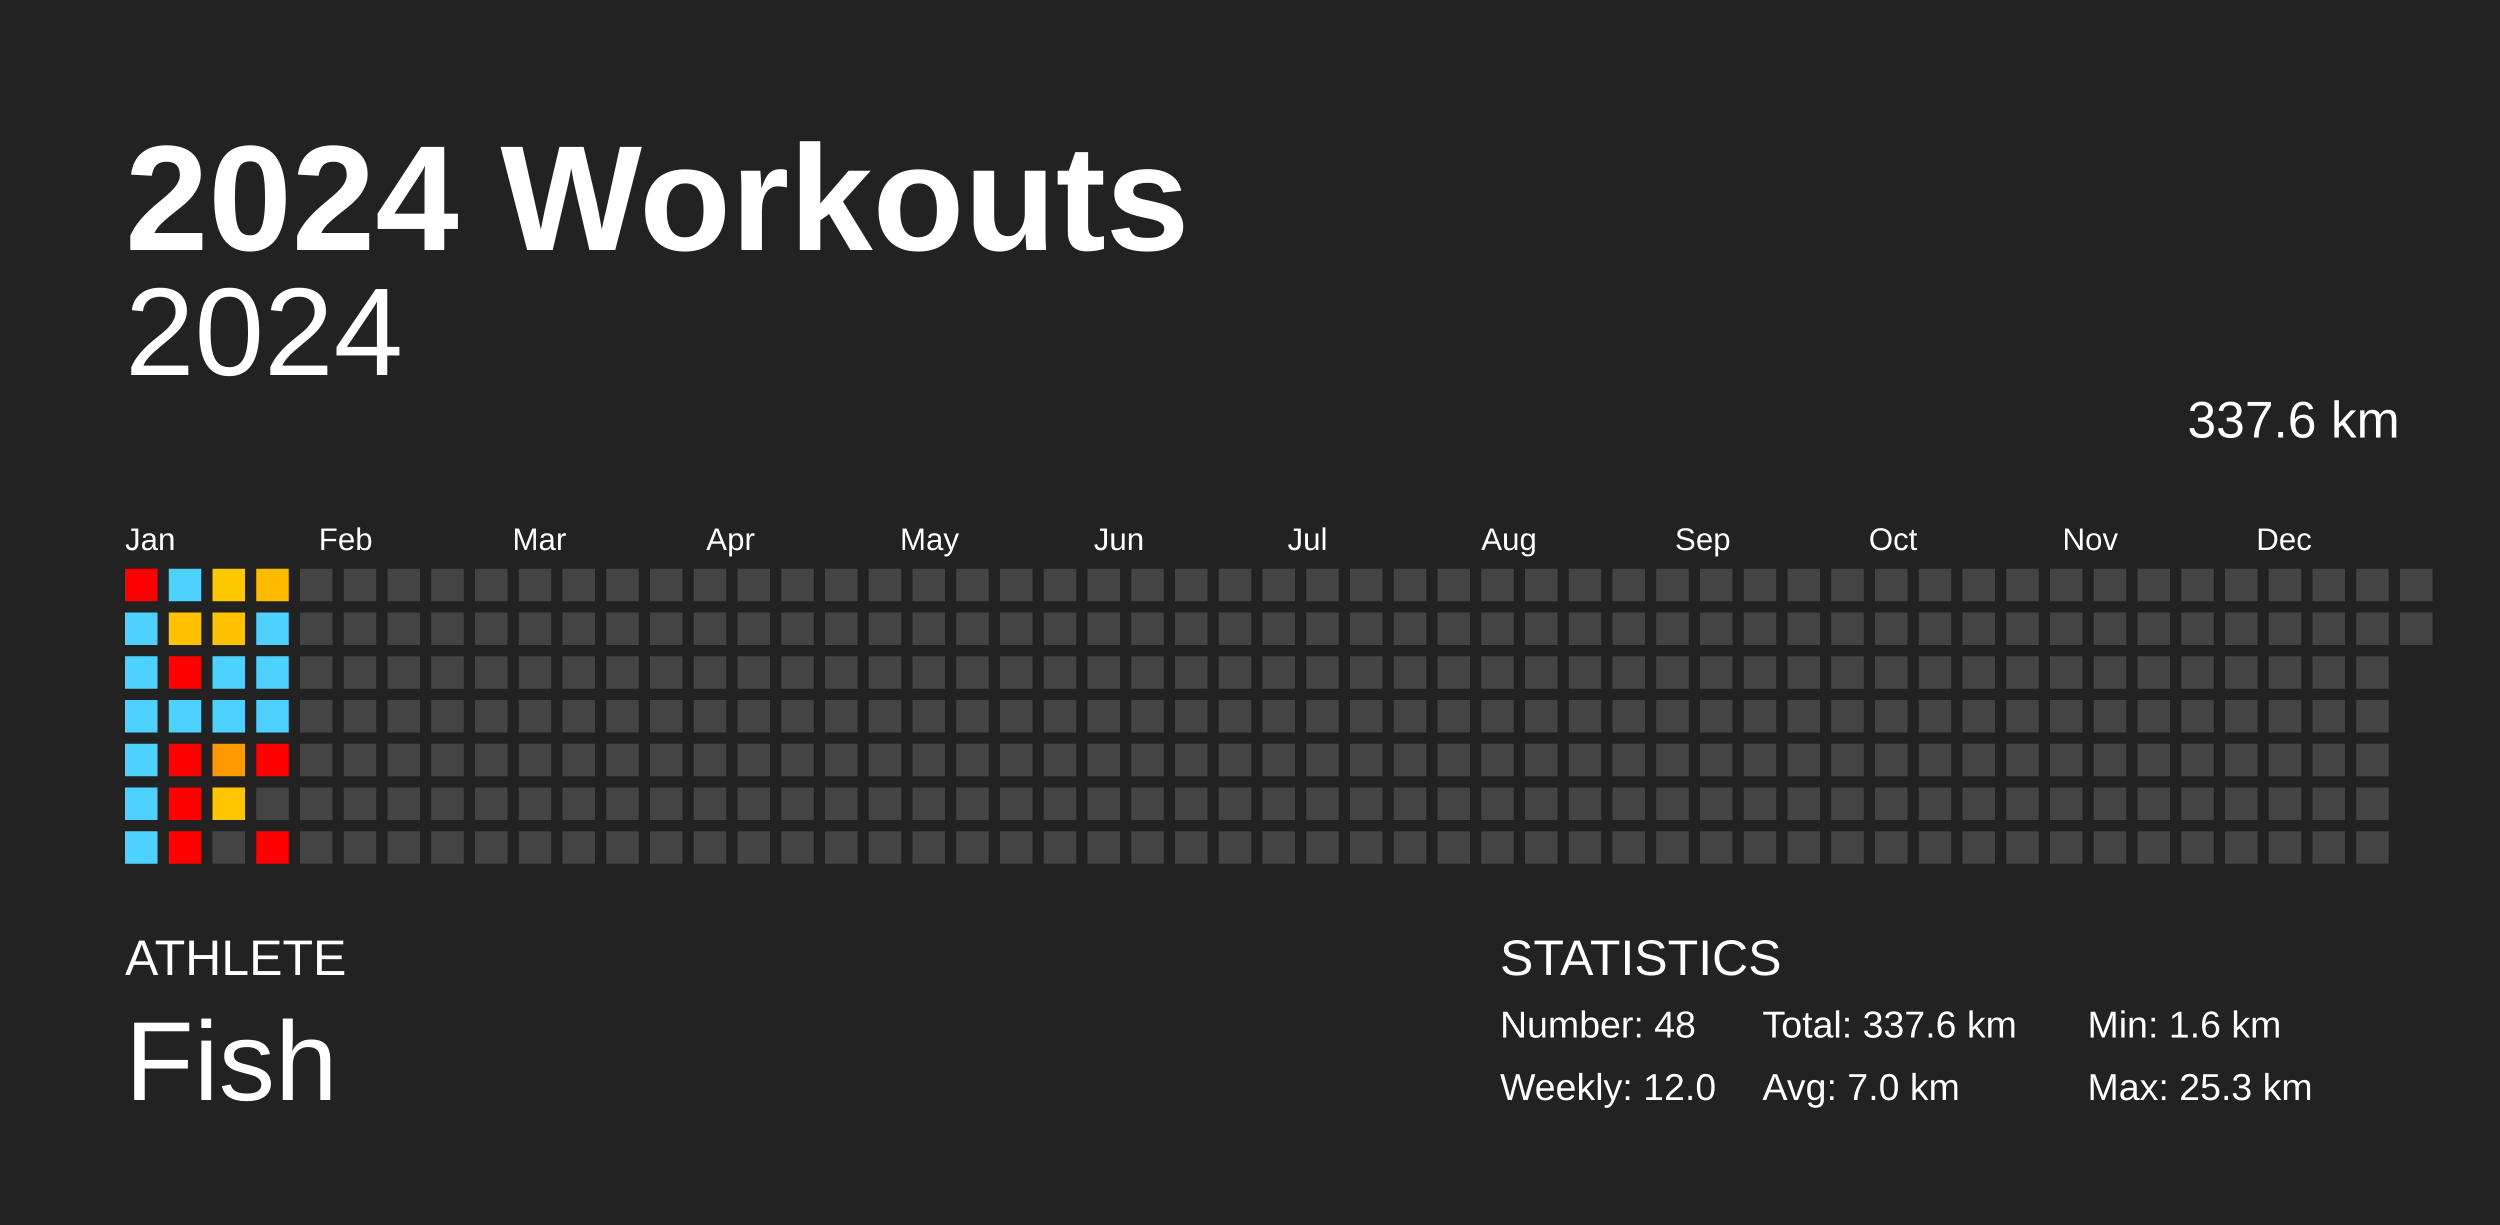
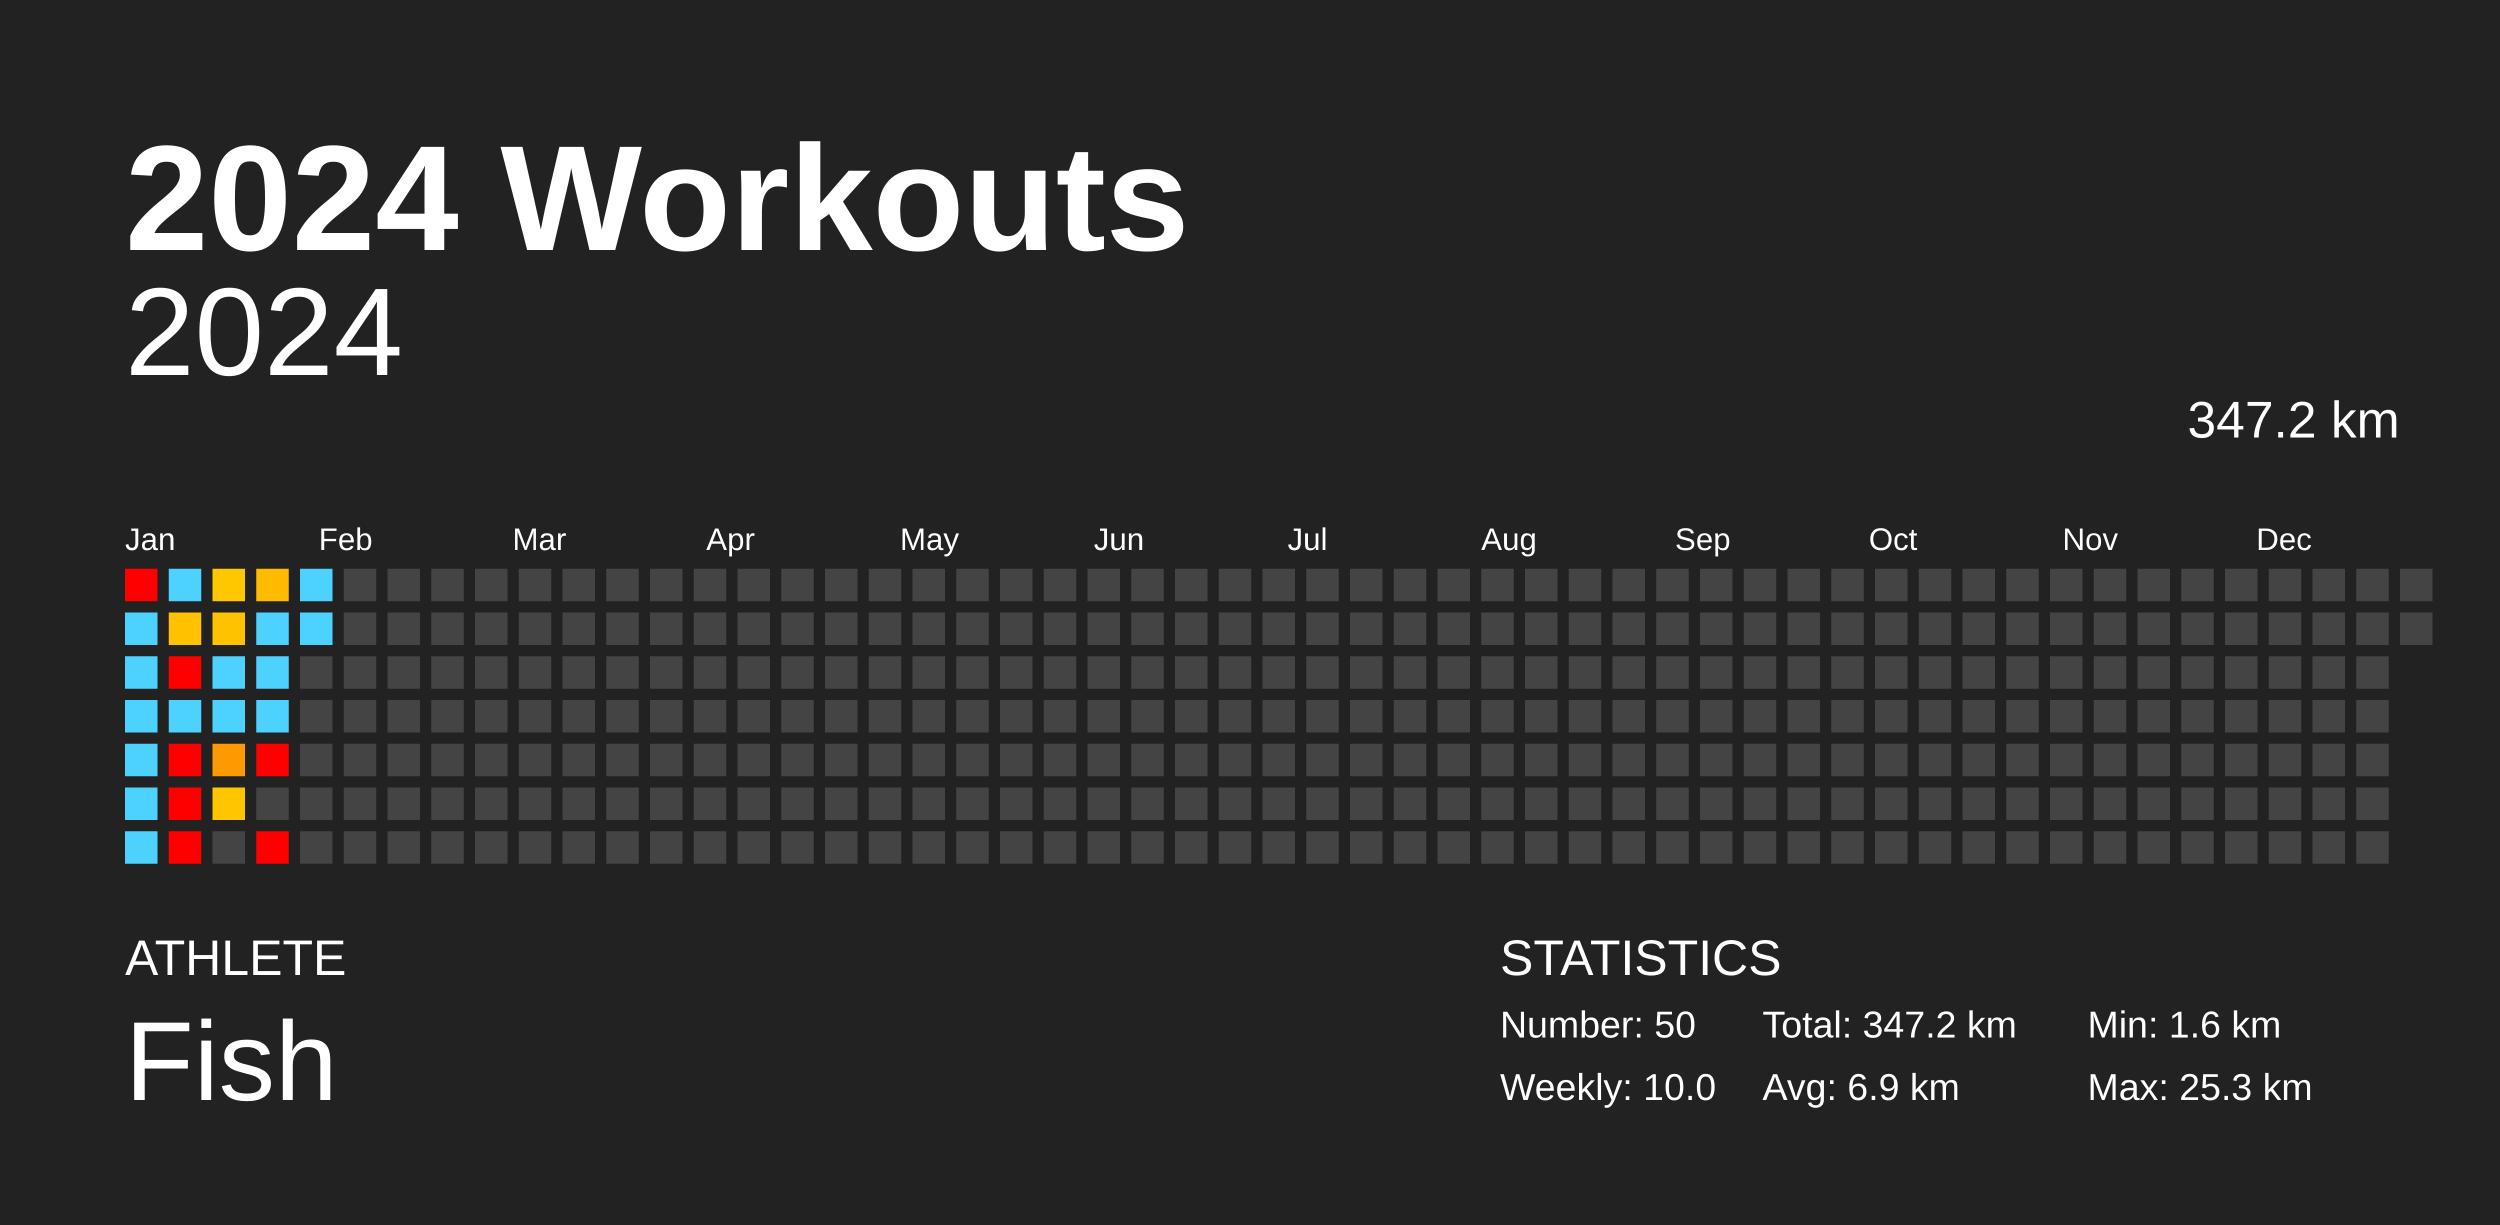
<svg xmlns="http://www.w3.org/2000/svg" baseProfile="full" height="98mm" version="1.1" viewBox="0,0,200,98" width="200mm">
  <defs />
  <rect fill="#222222" height="98" width="200" x="0" y="0" />
  <text fill="#FFFFFF" style="font-size:12px; font-family:Arial; font-weight:bold;" x="10" y="20">2024 Workouts</text>
  <text fill="#FFFFFF" style="font-size:4px; font-family:Arial" x="10" y="78">ATHLETE</text>
  <text fill="#FFFFFF" style="font-size:9px; font-family:Arial" x="10" y="88">Fish</text>
  <text fill="#FFFFFF" style="font-size:4px; font-family:Arial" x="120" y="78">STATISTICS</text>
-   <text fill="#FFFFFF" style="font-size:3px; font-family:Arial" x="120" y="83">Number: 48</text>
-   <text fill="#FFFFFF" style="font-size:3px; font-family:Arial" x="120" y="88">Weekly: 12.0</text>
-   <text fill="#FFFFFF" style="font-size:3px; font-family:Arial" x="141" y="83">Total: 337.6 km</text>
-   <text fill="#FFFFFF" style="font-size:3px; font-family:Arial" x="141" y="88">Avg: 7.0 km</text>
+   <text fill="#FFFFFF" style="font-size:3px; font-family:Arial" x="120" y="83">Number: 50</text>
+   <text fill="#FFFFFF" style="font-size:3px; font-family:Arial" x="120" y="88">Weekly: 10.0</text>
+   <text fill="#FFFFFF" style="font-size:3px; font-family:Arial" x="141" y="83">Total: 347.2 km</text>
+   <text fill="#FFFFFF" style="font-size:3px; font-family:Arial" x="141" y="88">Avg: 6.9 km</text>
  <text fill="#FFFFFF" style="font-size:3px; font-family:Arial" x="167" y="83">Min: 1.6 km</text>
  <text fill="#FFFFFF" style="font-size:3px; font-family:Arial" x="167" y="88">Max: 25.3 km</text>
  <text alignment-baseline="hanging" fill="#FFFFFF" style="font-size:10.0px; font-family:Arial;" x="10" y="30">2024</text>
-   <text alignment-baseline="hanging" fill="#FFFFFF" style="font-size:4.125px; font-family:Arial;" x="175" y="35">337.6 km</text>
+   <text alignment-baseline="hanging" fill="#FFFFFF" style="font-size:4.125px; font-family:Arial;" x="175" y="35">347.2 km</text>
  <text fill="#FFFFFF" style="font-size:2.5px; font-family:Arial" x="10.0" y="44">Jan</text>
  <text fill="#FFFFFF" style="font-size:2.5px; font-family:Arial" x="25.5" y="44">Feb</text>
  <text fill="#FFFFFF" style="font-size:2.5px; font-family:Arial" x="41.0" y="44">Mar</text>
  <text fill="#FFFFFF" style="font-size:2.5px; font-family:Arial" x="56.5" y="44">Apr</text>
  <text fill="#FFFFFF" style="font-size:2.5px; font-family:Arial" x="72.0" y="44">May</text>
  <text fill="#FFFFFF" style="font-size:2.5px; font-family:Arial" x="87.5" y="44">Jun</text>
  <text fill="#FFFFFF" style="font-size:2.5px; font-family:Arial" x="103.0" y="44">Jul</text>
  <text fill="#FFFFFF" style="font-size:2.5px; font-family:Arial" x="118.5" y="44">Aug</text>
  <text fill="#FFFFFF" style="font-size:2.5px; font-family:Arial" x="134.0" y="44">Sep</text>
  <text fill="#FFFFFF" style="font-size:2.5px; font-family:Arial" x="149.5" y="44">Oct</text>
  <text fill="#FFFFFF" style="font-size:2.5px; font-family:Arial" x="165.0" y="44">Nov</text>
  <text fill="#FFFFFF" style="font-size:2.5px; font-family:Arial" x="180.5" y="44">Dec</text>
  <rect fill="red" height="2.6" width="2.6" x="10.0" y="45.5" />
  <rect fill="#4dd2ff" height="2.6" width="2.6" x="10.0" y="49.0" />
  <rect fill="#4dd2ff" height="2.6" width="2.6" x="10.0" y="52.5" />
  <rect fill="#4dd2ff" height="2.6" width="2.6" x="10.0" y="56.0" />
  <rect fill="#4dd2ff" height="2.6" width="2.6" x="10.0" y="59.5" />
  <rect fill="#4dd2ff" height="2.6" width="2.6" x="10.0" y="63.0" />
  <rect fill="#4dd2ff" height="2.6" width="2.6" x="10.0" y="66.5" />
  <rect fill="#4dd2ff" height="2.6" width="2.6" x="13.5" y="45.5" />
  <rect fill="#ffc100" height="2.6" width="2.6" x="13.5" y="49.0" />
  <rect fill="red" height="2.6" width="2.6" x="13.5" y="52.5" />
  <rect fill="#4dd2ff" height="2.6" width="2.6" x="13.5" y="56.0" />
  <rect fill="red" height="2.6" width="2.6" x="13.5" y="59.5" />
  <rect fill="red" height="2.6" width="2.6" x="13.5" y="63.0" />
  <rect fill="red" height="2.6" width="2.6" x="13.5" y="66.5" />
  <rect fill="#ffc700" height="2.6" width="2.6" x="17.0" y="45.5" />
  <rect fill="#ffc200" height="2.6" width="2.6" x="17.0" y="49.0" />
  <rect fill="#4dd2ff" height="2.6" width="2.6" x="17.0" y="52.5" />
  <rect fill="#4dd2ff" height="2.6" width="2.6" x="17.0" y="56.0" />
  <rect fill="#ff9900" height="2.6" width="2.6" x="17.0" y="59.5" />
  <rect fill="#ffc600" height="2.6" width="2.6" x="17.0" y="63.0" />
  <rect fill="#444444" height="2.6" width="2.6" x="17.0" y="66.5" />
  <rect fill="#ffbb00" height="2.6" width="2.6" x="20.5" y="45.5" />
  <rect fill="#4dd2ff" height="2.6" width="2.6" x="20.5" y="49.0" />
  <rect fill="#4dd2ff" height="2.6" width="2.6" x="20.5" y="52.5" />
  <rect fill="#4dd2ff" height="2.6" width="2.6" x="20.5" y="56.0" />
  <rect fill="red" height="2.6" width="2.6" x="20.5" y="59.5" />
  <rect fill="#444444" height="2.6" width="2.6" x="20.5" y="63.0" />
  <rect fill="red" height="2.6" width="2.6" x="20.5" y="66.5" />
-   <rect fill="#444444" height="2.6" width="2.6" x="24.0" y="45.5" />
-   <rect fill="#444444" height="2.6" width="2.6" x="24.0" y="49.0" />
+   <rect fill="#4dd2ff" height="2.6" width="2.6" x="24.0" y="45.5" />
+   <rect fill="#4dd2ff" height="2.6" width="2.6" x="24.0" y="49.0" />
  <rect fill="#444444" height="2.6" width="2.6" x="24.0" y="52.5" />
  <rect fill="#444444" height="2.6" width="2.6" x="24.0" y="56.0" />
  <rect fill="#444444" height="2.6" width="2.6" x="24.0" y="59.5" />
  <rect fill="#444444" height="2.6" width="2.6" x="24.0" y="63.0" />
  <rect fill="#444444" height="2.6" width="2.6" x="24.0" y="66.5" />
  <rect fill="#444444" height="2.6" width="2.6" x="27.5" y="45.5" />
  <rect fill="#444444" height="2.6" width="2.6" x="27.5" y="49.0" />
  <rect fill="#444444" height="2.6" width="2.6" x="27.5" y="52.5" />
  <rect fill="#444444" height="2.6" width="2.6" x="27.5" y="56.0" />
  <rect fill="#444444" height="2.6" width="2.6" x="27.5" y="59.5" />
  <rect fill="#444444" height="2.6" width="2.6" x="27.5" y="63.0" />
  <rect fill="#444444" height="2.6" width="2.6" x="27.5" y="66.5" />
  <rect fill="#444444" height="2.6" width="2.6" x="31.0" y="45.5" />
  <rect fill="#444444" height="2.6" width="2.6" x="31.0" y="49.0" />
  <rect fill="#444444" height="2.6" width="2.6" x="31.0" y="52.5" />
  <rect fill="#444444" height="2.6" width="2.6" x="31.0" y="56.0" />
  <rect fill="#444444" height="2.6" width="2.6" x="31.0" y="59.5" />
  <rect fill="#444444" height="2.6" width="2.6" x="31.0" y="63.0" />
  <rect fill="#444444" height="2.6" width="2.6" x="31.0" y="66.5" />
  <rect fill="#444444" height="2.6" width="2.6" x="34.5" y="45.5" />
  <rect fill="#444444" height="2.6" width="2.6" x="34.5" y="49.0" />
  <rect fill="#444444" height="2.6" width="2.6" x="34.5" y="52.5" />
  <rect fill="#444444" height="2.6" width="2.6" x="34.5" y="56.0" />
  <rect fill="#444444" height="2.6" width="2.6" x="34.5" y="59.5" />
  <rect fill="#444444" height="2.6" width="2.6" x="34.5" y="63.0" />
  <rect fill="#444444" height="2.6" width="2.6" x="34.5" y="66.5" />
  <rect fill="#444444" height="2.6" width="2.6" x="38.0" y="45.5" />
  <rect fill="#444444" height="2.6" width="2.6" x="38.0" y="49.0" />
  <rect fill="#444444" height="2.6" width="2.6" x="38.0" y="52.5" />
  <rect fill="#444444" height="2.6" width="2.6" x="38.0" y="56.0" />
  <rect fill="#444444" height="2.6" width="2.6" x="38.0" y="59.5" />
  <rect fill="#444444" height="2.6" width="2.6" x="38.0" y="63.0" />
  <rect fill="#444444" height="2.6" width="2.6" x="38.0" y="66.5" />
  <rect fill="#444444" height="2.6" width="2.6" x="41.5" y="45.5" />
  <rect fill="#444444" height="2.6" width="2.6" x="41.5" y="49.0" />
  <rect fill="#444444" height="2.6" width="2.6" x="41.5" y="52.5" />
  <rect fill="#444444" height="2.6" width="2.6" x="41.5" y="56.0" />
  <rect fill="#444444" height="2.6" width="2.6" x="41.5" y="59.5" />
  <rect fill="#444444" height="2.6" width="2.6" x="41.5" y="63.0" />
  <rect fill="#444444" height="2.6" width="2.6" x="41.5" y="66.5" />
  <rect fill="#444444" height="2.6" width="2.6" x="45.0" y="45.5" />
  <rect fill="#444444" height="2.6" width="2.6" x="45.0" y="49.0" />
  <rect fill="#444444" height="2.6" width="2.6" x="45.0" y="52.5" />
  <rect fill="#444444" height="2.6" width="2.6" x="45.0" y="56.0" />
  <rect fill="#444444" height="2.6" width="2.6" x="45.0" y="59.5" />
  <rect fill="#444444" height="2.6" width="2.6" x="45.0" y="63.0" />
  <rect fill="#444444" height="2.6" width="2.6" x="45.0" y="66.5" />
  <rect fill="#444444" height="2.6" width="2.6" x="48.5" y="45.5" />
  <rect fill="#444444" height="2.6" width="2.6" x="48.5" y="49.0" />
  <rect fill="#444444" height="2.6" width="2.6" x="48.5" y="52.5" />
  <rect fill="#444444" height="2.6" width="2.6" x="48.5" y="56.0" />
  <rect fill="#444444" height="2.6" width="2.6" x="48.5" y="59.5" />
  <rect fill="#444444" height="2.6" width="2.6" x="48.5" y="63.0" />
  <rect fill="#444444" height="2.6" width="2.6" x="48.5" y="66.5" />
  <rect fill="#444444" height="2.6" width="2.6" x="52.0" y="45.5" />
  <rect fill="#444444" height="2.6" width="2.6" x="52.0" y="49.0" />
  <rect fill="#444444" height="2.6" width="2.6" x="52.0" y="52.5" />
  <rect fill="#444444" height="2.6" width="2.6" x="52.0" y="56.0" />
  <rect fill="#444444" height="2.6" width="2.6" x="52.0" y="59.5" />
  <rect fill="#444444" height="2.6" width="2.6" x="52.0" y="63.0" />
  <rect fill="#444444" height="2.6" width="2.6" x="52.0" y="66.5" />
  <rect fill="#444444" height="2.6" width="2.6" x="55.5" y="45.5" />
  <rect fill="#444444" height="2.6" width="2.6" x="55.5" y="49.0" />
  <rect fill="#444444" height="2.6" width="2.6" x="55.5" y="52.5" />
  <rect fill="#444444" height="2.6" width="2.6" x="55.5" y="56.0" />
  <rect fill="#444444" height="2.6" width="2.6" x="55.5" y="59.5" />
  <rect fill="#444444" height="2.6" width="2.6" x="55.5" y="63.0" />
  <rect fill="#444444" height="2.6" width="2.6" x="55.5" y="66.5" />
  <rect fill="#444444" height="2.6" width="2.6" x="59.0" y="45.5" />
  <rect fill="#444444" height="2.6" width="2.6" x="59.0" y="49.0" />
  <rect fill="#444444" height="2.6" width="2.6" x="59.0" y="52.5" />
  <rect fill="#444444" height="2.6" width="2.6" x="59.0" y="56.0" />
  <rect fill="#444444" height="2.6" width="2.6" x="59.0" y="59.5" />
  <rect fill="#444444" height="2.6" width="2.6" x="59.0" y="63.0" />
  <rect fill="#444444" height="2.6" width="2.6" x="59.0" y="66.5" />
  <rect fill="#444444" height="2.6" width="2.6" x="62.5" y="45.5" />
  <rect fill="#444444" height="2.6" width="2.6" x="62.5" y="49.0" />
  <rect fill="#444444" height="2.6" width="2.6" x="62.5" y="52.5" />
  <rect fill="#444444" height="2.6" width="2.6" x="62.5" y="56.0" />
  <rect fill="#444444" height="2.6" width="2.6" x="62.5" y="59.5" />
  <rect fill="#444444" height="2.6" width="2.6" x="62.5" y="63.0" />
  <rect fill="#444444" height="2.6" width="2.6" x="62.5" y="66.5" />
  <rect fill="#444444" height="2.6" width="2.6" x="66.0" y="45.5" />
  <rect fill="#444444" height="2.6" width="2.6" x="66.0" y="49.0" />
  <rect fill="#444444" height="2.6" width="2.6" x="66.0" y="52.5" />
  <rect fill="#444444" height="2.6" width="2.6" x="66.0" y="56.0" />
  <rect fill="#444444" height="2.6" width="2.6" x="66.0" y="59.5" />
  <rect fill="#444444" height="2.6" width="2.6" x="66.0" y="63.0" />
  <rect fill="#444444" height="2.6" width="2.6" x="66.0" y="66.5" />
  <rect fill="#444444" height="2.6" width="2.6" x="69.5" y="45.5" />
  <rect fill="#444444" height="2.6" width="2.6" x="69.5" y="49.0" />
  <rect fill="#444444" height="2.6" width="2.6" x="69.5" y="52.5" />
  <rect fill="#444444" height="2.6" width="2.6" x="69.5" y="56.0" />
  <rect fill="#444444" height="2.6" width="2.6" x="69.5" y="59.5" />
  <rect fill="#444444" height="2.6" width="2.6" x="69.5" y="63.0" />
  <rect fill="#444444" height="2.6" width="2.6" x="69.5" y="66.5" />
  <rect fill="#444444" height="2.6" width="2.6" x="73.0" y="45.5" />
  <rect fill="#444444" height="2.6" width="2.6" x="73.0" y="49.0" />
  <rect fill="#444444" height="2.6" width="2.6" x="73.0" y="52.5" />
  <rect fill="#444444" height="2.6" width="2.6" x="73.0" y="56.0" />
  <rect fill="#444444" height="2.6" width="2.6" x="73.0" y="59.5" />
  <rect fill="#444444" height="2.6" width="2.6" x="73.0" y="63.0" />
  <rect fill="#444444" height="2.6" width="2.6" x="73.0" y="66.5" />
  <rect fill="#444444" height="2.6" width="2.6" x="76.5" y="45.5" />
  <rect fill="#444444" height="2.6" width="2.6" x="76.5" y="49.0" />
  <rect fill="#444444" height="2.6" width="2.6" x="76.5" y="52.5" />
  <rect fill="#444444" height="2.6" width="2.6" x="76.5" y="56.0" />
  <rect fill="#444444" height="2.6" width="2.6" x="76.5" y="59.5" />
  <rect fill="#444444" height="2.6" width="2.6" x="76.5" y="63.0" />
  <rect fill="#444444" height="2.6" width="2.6" x="76.5" y="66.5" />
  <rect fill="#444444" height="2.6" width="2.6" x="80.0" y="45.5" />
  <rect fill="#444444" height="2.6" width="2.6" x="80.0" y="49.0" />
  <rect fill="#444444" height="2.6" width="2.6" x="80.0" y="52.5" />
  <rect fill="#444444" height="2.6" width="2.6" x="80.0" y="56.0" />
  <rect fill="#444444" height="2.6" width="2.6" x="80.0" y="59.5" />
  <rect fill="#444444" height="2.6" width="2.6" x="80.0" y="63.0" />
  <rect fill="#444444" height="2.6" width="2.6" x="80.0" y="66.5" />
  <rect fill="#444444" height="2.6" width="2.6" x="83.5" y="45.5" />
  <rect fill="#444444" height="2.6" width="2.6" x="83.5" y="49.0" />
  <rect fill="#444444" height="2.6" width="2.6" x="83.5" y="52.5" />
  <rect fill="#444444" height="2.6" width="2.6" x="83.5" y="56.0" />
  <rect fill="#444444" height="2.6" width="2.6" x="83.5" y="59.5" />
  <rect fill="#444444" height="2.6" width="2.6" x="83.5" y="63.0" />
  <rect fill="#444444" height="2.6" width="2.6" x="83.5" y="66.5" />
  <rect fill="#444444" height="2.6" width="2.6" x="87.0" y="45.5" />
  <rect fill="#444444" height="2.6" width="2.6" x="87.0" y="49.0" />
  <rect fill="#444444" height="2.6" width="2.6" x="87.0" y="52.5" />
  <rect fill="#444444" height="2.6" width="2.6" x="87.0" y="56.0" />
  <rect fill="#444444" height="2.6" width="2.6" x="87.0" y="59.5" />
  <rect fill="#444444" height="2.6" width="2.6" x="87.0" y="63.0" />
  <rect fill="#444444" height="2.6" width="2.6" x="87.0" y="66.5" />
  <rect fill="#444444" height="2.6" width="2.6" x="90.5" y="45.5" />
  <rect fill="#444444" height="2.6" width="2.6" x="90.5" y="49.0" />
  <rect fill="#444444" height="2.6" width="2.6" x="90.5" y="52.5" />
  <rect fill="#444444" height="2.6" width="2.6" x="90.5" y="56.0" />
  <rect fill="#444444" height="2.6" width="2.6" x="90.5" y="59.5" />
  <rect fill="#444444" height="2.6" width="2.6" x="90.5" y="63.0" />
  <rect fill="#444444" height="2.6" width="2.6" x="90.5" y="66.5" />
  <rect fill="#444444" height="2.6" width="2.6" x="94.0" y="45.5" />
  <rect fill="#444444" height="2.6" width="2.6" x="94.0" y="49.0" />
  <rect fill="#444444" height="2.6" width="2.6" x="94.0" y="52.5" />
  <rect fill="#444444" height="2.6" width="2.6" x="94.0" y="56.0" />
  <rect fill="#444444" height="2.6" width="2.6" x="94.0" y="59.5" />
  <rect fill="#444444" height="2.6" width="2.6" x="94.0" y="63.0" />
  <rect fill="#444444" height="2.6" width="2.6" x="94.0" y="66.5" />
  <rect fill="#444444" height="2.6" width="2.6" x="97.5" y="45.5" />
  <rect fill="#444444" height="2.6" width="2.6" x="97.5" y="49.0" />
  <rect fill="#444444" height="2.6" width="2.6" x="97.5" y="52.5" />
  <rect fill="#444444" height="2.6" width="2.6" x="97.5" y="56.0" />
  <rect fill="#444444" height="2.6" width="2.6" x="97.5" y="59.5" />
  <rect fill="#444444" height="2.6" width="2.6" x="97.5" y="63.0" />
  <rect fill="#444444" height="2.6" width="2.6" x="97.5" y="66.5" />
  <rect fill="#444444" height="2.6" width="2.6" x="101.0" y="45.5" />
  <rect fill="#444444" height="2.6" width="2.6" x="101.0" y="49.0" />
  <rect fill="#444444" height="2.6" width="2.6" x="101.0" y="52.5" />
  <rect fill="#444444" height="2.6" width="2.6" x="101.0" y="56.0" />
  <rect fill="#444444" height="2.6" width="2.6" x="101.0" y="59.5" />
  <rect fill="#444444" height="2.6" width="2.6" x="101.0" y="63.0" />
  <rect fill="#444444" height="2.6" width="2.6" x="101.0" y="66.5" />
  <rect fill="#444444" height="2.6" width="2.6" x="104.5" y="45.5" />
  <rect fill="#444444" height="2.6" width="2.6" x="104.5" y="49.0" />
  <rect fill="#444444" height="2.6" width="2.6" x="104.5" y="52.5" />
  <rect fill="#444444" height="2.6" width="2.6" x="104.5" y="56.0" />
  <rect fill="#444444" height="2.6" width="2.6" x="104.5" y="59.5" />
  <rect fill="#444444" height="2.6" width="2.6" x="104.5" y="63.0" />
  <rect fill="#444444" height="2.6" width="2.6" x="104.5" y="66.5" />
  <rect fill="#444444" height="2.6" width="2.6" x="108.0" y="45.5" />
  <rect fill="#444444" height="2.6" width="2.6" x="108.0" y="49.0" />
  <rect fill="#444444" height="2.6" width="2.6" x="108.0" y="52.5" />
  <rect fill="#444444" height="2.6" width="2.6" x="108.0" y="56.0" />
  <rect fill="#444444" height="2.6" width="2.6" x="108.0" y="59.5" />
  <rect fill="#444444" height="2.6" width="2.6" x="108.0" y="63.0" />
  <rect fill="#444444" height="2.6" width="2.6" x="108.0" y="66.5" />
  <rect fill="#444444" height="2.6" width="2.6" x="111.5" y="45.5" />
  <rect fill="#444444" height="2.6" width="2.6" x="111.5" y="49.0" />
  <rect fill="#444444" height="2.6" width="2.6" x="111.5" y="52.5" />
  <rect fill="#444444" height="2.6" width="2.6" x="111.5" y="56.0" />
  <rect fill="#444444" height="2.6" width="2.6" x="111.5" y="59.5" />
  <rect fill="#444444" height="2.6" width="2.6" x="111.5" y="63.0" />
  <rect fill="#444444" height="2.6" width="2.6" x="111.5" y="66.5" />
  <rect fill="#444444" height="2.6" width="2.6" x="115.0" y="45.5" />
  <rect fill="#444444" height="2.6" width="2.6" x="115.0" y="49.0" />
  <rect fill="#444444" height="2.6" width="2.6" x="115.0" y="52.5" />
  <rect fill="#444444" height="2.6" width="2.6" x="115.0" y="56.0" />
  <rect fill="#444444" height="2.6" width="2.6" x="115.0" y="59.5" />
  <rect fill="#444444" height="2.6" width="2.6" x="115.0" y="63.0" />
  <rect fill="#444444" height="2.6" width="2.6" x="115.0" y="66.5" />
  <rect fill="#444444" height="2.6" width="2.6" x="118.5" y="45.5" />
  <rect fill="#444444" height="2.6" width="2.6" x="118.5" y="49.0" />
  <rect fill="#444444" height="2.6" width="2.6" x="118.5" y="52.5" />
  <rect fill="#444444" height="2.6" width="2.6" x="118.5" y="56.0" />
  <rect fill="#444444" height="2.6" width="2.6" x="118.5" y="59.5" />
  <rect fill="#444444" height="2.6" width="2.6" x="118.5" y="63.0" />
  <rect fill="#444444" height="2.6" width="2.6" x="118.5" y="66.5" />
  <rect fill="#444444" height="2.6" width="2.6" x="122.0" y="45.5" />
  <rect fill="#444444" height="2.6" width="2.6" x="122.0" y="49.0" />
  <rect fill="#444444" height="2.6" width="2.6" x="122.0" y="52.5" />
  <rect fill="#444444" height="2.6" width="2.6" x="122.0" y="56.0" />
  <rect fill="#444444" height="2.6" width="2.6" x="122.0" y="59.5" />
  <rect fill="#444444" height="2.6" width="2.6" x="122.0" y="63.0" />
  <rect fill="#444444" height="2.6" width="2.6" x="122.0" y="66.5" />
  <rect fill="#444444" height="2.6" width="2.6" x="125.5" y="45.5" />
  <rect fill="#444444" height="2.6" width="2.6" x="125.5" y="49.0" />
  <rect fill="#444444" height="2.6" width="2.6" x="125.5" y="52.5" />
  <rect fill="#444444" height="2.6" width="2.6" x="125.5" y="56.0" />
  <rect fill="#444444" height="2.6" width="2.6" x="125.5" y="59.5" />
  <rect fill="#444444" height="2.6" width="2.6" x="125.5" y="63.0" />
  <rect fill="#444444" height="2.6" width="2.6" x="125.5" y="66.5" />
  <rect fill="#444444" height="2.6" width="2.6" x="129.0" y="45.5" />
  <rect fill="#444444" height="2.6" width="2.6" x="129.0" y="49.0" />
  <rect fill="#444444" height="2.6" width="2.6" x="129.0" y="52.5" />
  <rect fill="#444444" height="2.6" width="2.6" x="129.0" y="56.0" />
  <rect fill="#444444" height="2.6" width="2.6" x="129.0" y="59.5" />
  <rect fill="#444444" height="2.6" width="2.6" x="129.0" y="63.0" />
  <rect fill="#444444" height="2.6" width="2.6" x="129.0" y="66.5" />
  <rect fill="#444444" height="2.6" width="2.6" x="132.5" y="45.5" />
  <rect fill="#444444" height="2.6" width="2.6" x="132.5" y="49.0" />
  <rect fill="#444444" height="2.6" width="2.6" x="132.5" y="52.5" />
  <rect fill="#444444" height="2.6" width="2.6" x="132.5" y="56.0" />
  <rect fill="#444444" height="2.6" width="2.6" x="132.5" y="59.5" />
  <rect fill="#444444" height="2.6" width="2.6" x="132.5" y="63.0" />
  <rect fill="#444444" height="2.6" width="2.6" x="132.5" y="66.5" />
  <rect fill="#444444" height="2.6" width="2.6" x="136.0" y="45.5" />
  <rect fill="#444444" height="2.6" width="2.6" x="136.0" y="49.0" />
  <rect fill="#444444" height="2.6" width="2.6" x="136.0" y="52.5" />
  <rect fill="#444444" height="2.6" width="2.6" x="136.0" y="56.0" />
  <rect fill="#444444" height="2.6" width="2.6" x="136.0" y="59.5" />
  <rect fill="#444444" height="2.6" width="2.6" x="136.0" y="63.0" />
  <rect fill="#444444" height="2.6" width="2.6" x="136.0" y="66.5" />
  <rect fill="#444444" height="2.6" width="2.6" x="139.5" y="45.5" />
  <rect fill="#444444" height="2.6" width="2.6" x="139.5" y="49.0" />
  <rect fill="#444444" height="2.6" width="2.6" x="139.5" y="52.5" />
  <rect fill="#444444" height="2.6" width="2.6" x="139.5" y="56.0" />
  <rect fill="#444444" height="2.6" width="2.6" x="139.5" y="59.5" />
  <rect fill="#444444" height="2.6" width="2.6" x="139.5" y="63.0" />
  <rect fill="#444444" height="2.6" width="2.6" x="139.5" y="66.5" />
  <rect fill="#444444" height="2.6" width="2.6" x="143.0" y="45.5" />
  <rect fill="#444444" height="2.6" width="2.6" x="143.0" y="49.0" />
  <rect fill="#444444" height="2.6" width="2.6" x="143.0" y="52.5" />
  <rect fill="#444444" height="2.6" width="2.6" x="143.0" y="56.0" />
  <rect fill="#444444" height="2.6" width="2.6" x="143.0" y="59.5" />
  <rect fill="#444444" height="2.6" width="2.6" x="143.0" y="63.0" />
  <rect fill="#444444" height="2.6" width="2.6" x="143.0" y="66.5" />
  <rect fill="#444444" height="2.6" width="2.6" x="146.5" y="45.5" />
  <rect fill="#444444" height="2.6" width="2.6" x="146.5" y="49.0" />
  <rect fill="#444444" height="2.6" width="2.6" x="146.5" y="52.5" />
  <rect fill="#444444" height="2.6" width="2.6" x="146.5" y="56.0" />
  <rect fill="#444444" height="2.6" width="2.6" x="146.5" y="59.5" />
  <rect fill="#444444" height="2.6" width="2.6" x="146.5" y="63.0" />
  <rect fill="#444444" height="2.6" width="2.6" x="146.5" y="66.5" />
  <rect fill="#444444" height="2.6" width="2.6" x="150.0" y="45.5" />
  <rect fill="#444444" height="2.6" width="2.6" x="150.0" y="49.0" />
  <rect fill="#444444" height="2.6" width="2.6" x="150.0" y="52.5" />
  <rect fill="#444444" height="2.6" width="2.6" x="150.0" y="56.0" />
  <rect fill="#444444" height="2.6" width="2.6" x="150.0" y="59.5" />
  <rect fill="#444444" height="2.6" width="2.6" x="150.0" y="63.0" />
  <rect fill="#444444" height="2.6" width="2.6" x="150.0" y="66.5" />
  <rect fill="#444444" height="2.6" width="2.6" x="153.5" y="45.5" />
  <rect fill="#444444" height="2.6" width="2.6" x="153.5" y="49.0" />
  <rect fill="#444444" height="2.6" width="2.6" x="153.5" y="52.5" />
  <rect fill="#444444" height="2.6" width="2.6" x="153.5" y="56.0" />
  <rect fill="#444444" height="2.6" width="2.6" x="153.5" y="59.5" />
  <rect fill="#444444" height="2.6" width="2.6" x="153.5" y="63.0" />
  <rect fill="#444444" height="2.6" width="2.6" x="153.5" y="66.5" />
  <rect fill="#444444" height="2.6" width="2.6" x="157.0" y="45.5" />
  <rect fill="#444444" height="2.6" width="2.6" x="157.0" y="49.0" />
  <rect fill="#444444" height="2.6" width="2.6" x="157.0" y="52.5" />
  <rect fill="#444444" height="2.6" width="2.6" x="157.0" y="56.0" />
  <rect fill="#444444" height="2.6" width="2.6" x="157.0" y="59.5" />
  <rect fill="#444444" height="2.6" width="2.6" x="157.0" y="63.0" />
  <rect fill="#444444" height="2.6" width="2.6" x="157.0" y="66.5" />
  <rect fill="#444444" height="2.6" width="2.6" x="160.5" y="45.5" />
  <rect fill="#444444" height="2.6" width="2.6" x="160.5" y="49.0" />
  <rect fill="#444444" height="2.6" width="2.6" x="160.5" y="52.5" />
  <rect fill="#444444" height="2.6" width="2.6" x="160.5" y="56.0" />
  <rect fill="#444444" height="2.6" width="2.6" x="160.5" y="59.5" />
  <rect fill="#444444" height="2.6" width="2.6" x="160.5" y="63.0" />
  <rect fill="#444444" height="2.6" width="2.6" x="160.5" y="66.5" />
  <rect fill="#444444" height="2.6" width="2.6" x="164.0" y="45.5" />
  <rect fill="#444444" height="2.6" width="2.6" x="164.0" y="49.0" />
  <rect fill="#444444" height="2.6" width="2.6" x="164.0" y="52.5" />
  <rect fill="#444444" height="2.6" width="2.6" x="164.0" y="56.0" />
  <rect fill="#444444" height="2.6" width="2.6" x="164.0" y="59.5" />
  <rect fill="#444444" height="2.6" width="2.6" x="164.0" y="63.0" />
  <rect fill="#444444" height="2.6" width="2.6" x="164.0" y="66.5" />
  <rect fill="#444444" height="2.6" width="2.6" x="167.5" y="45.5" />
  <rect fill="#444444" height="2.6" width="2.6" x="167.5" y="49.0" />
  <rect fill="#444444" height="2.6" width="2.6" x="167.5" y="52.5" />
  <rect fill="#444444" height="2.6" width="2.6" x="167.5" y="56.0" />
  <rect fill="#444444" height="2.6" width="2.6" x="167.5" y="59.5" />
  <rect fill="#444444" height="2.6" width="2.6" x="167.5" y="63.0" />
  <rect fill="#444444" height="2.6" width="2.6" x="167.5" y="66.5" />
  <rect fill="#444444" height="2.6" width="2.6" x="171.0" y="45.5" />
  <rect fill="#444444" height="2.6" width="2.6" x="171.0" y="49.0" />
  <rect fill="#444444" height="2.6" width="2.6" x="171.0" y="52.5" />
  <rect fill="#444444" height="2.6" width="2.6" x="171.0" y="56.0" />
  <rect fill="#444444" height="2.6" width="2.6" x="171.0" y="59.5" />
  <rect fill="#444444" height="2.6" width="2.6" x="171.0" y="63.0" />
  <rect fill="#444444" height="2.6" width="2.6" x="171.0" y="66.5" />
  <rect fill="#444444" height="2.6" width="2.6" x="174.5" y="45.5" />
  <rect fill="#444444" height="2.6" width="2.6" x="174.5" y="49.0" />
  <rect fill="#444444" height="2.6" width="2.6" x="174.5" y="52.5" />
  <rect fill="#444444" height="2.6" width="2.6" x="174.5" y="56.0" />
  <rect fill="#444444" height="2.6" width="2.6" x="174.5" y="59.5" />
  <rect fill="#444444" height="2.6" width="2.6" x="174.5" y="63.0" />
  <rect fill="#444444" height="2.6" width="2.6" x="174.5" y="66.5" />
  <rect fill="#444444" height="2.6" width="2.6" x="178.0" y="45.5" />
  <rect fill="#444444" height="2.6" width="2.6" x="178.0" y="49.0" />
  <rect fill="#444444" height="2.6" width="2.6" x="178.0" y="52.5" />
  <rect fill="#444444" height="2.6" width="2.6" x="178.0" y="56.0" />
  <rect fill="#444444" height="2.6" width="2.6" x="178.0" y="59.5" />
  <rect fill="#444444" height="2.6" width="2.6" x="178.0" y="63.0" />
  <rect fill="#444444" height="2.6" width="2.6" x="178.0" y="66.5" />
  <rect fill="#444444" height="2.6" width="2.6" x="181.5" y="45.5" />
  <rect fill="#444444" height="2.6" width="2.6" x="181.5" y="49.0" />
  <rect fill="#444444" height="2.6" width="2.6" x="181.5" y="52.5" />
  <rect fill="#444444" height="2.6" width="2.6" x="181.5" y="56.0" />
  <rect fill="#444444" height="2.6" width="2.6" x="181.5" y="59.5" />
  <rect fill="#444444" height="2.6" width="2.6" x="181.5" y="63.0" />
  <rect fill="#444444" height="2.6" width="2.6" x="181.5" y="66.5" />
  <rect fill="#444444" height="2.6" width="2.6" x="185.0" y="45.5" />
  <rect fill="#444444" height="2.6" width="2.6" x="185.0" y="49.0" />
  <rect fill="#444444" height="2.6" width="2.6" x="185.0" y="52.5" />
  <rect fill="#444444" height="2.6" width="2.6" x="185.0" y="56.0" />
  <rect fill="#444444" height="2.6" width="2.6" x="185.0" y="59.5" />
  <rect fill="#444444" height="2.6" width="2.6" x="185.0" y="63.0" />
  <rect fill="#444444" height="2.6" width="2.6" x="185.0" y="66.5" />
  <rect fill="#444444" height="2.6" width="2.6" x="188.5" y="45.5" />
  <rect fill="#444444" height="2.6" width="2.6" x="188.5" y="49.0" />
  <rect fill="#444444" height="2.6" width="2.6" x="188.5" y="52.5" />
  <rect fill="#444444" height="2.6" width="2.6" x="188.5" y="56.0" />
  <rect fill="#444444" height="2.6" width="2.6" x="188.5" y="59.5" />
  <rect fill="#444444" height="2.6" width="2.6" x="188.5" y="63.0" />
  <rect fill="#444444" height="2.6" width="2.6" x="188.5" y="66.5" />
  <rect fill="#444444" height="2.6" width="2.6" x="192.0" y="45.5" />
  <rect fill="#444444" height="2.6" width="2.6" x="192.0" y="49.0" />
</svg>
